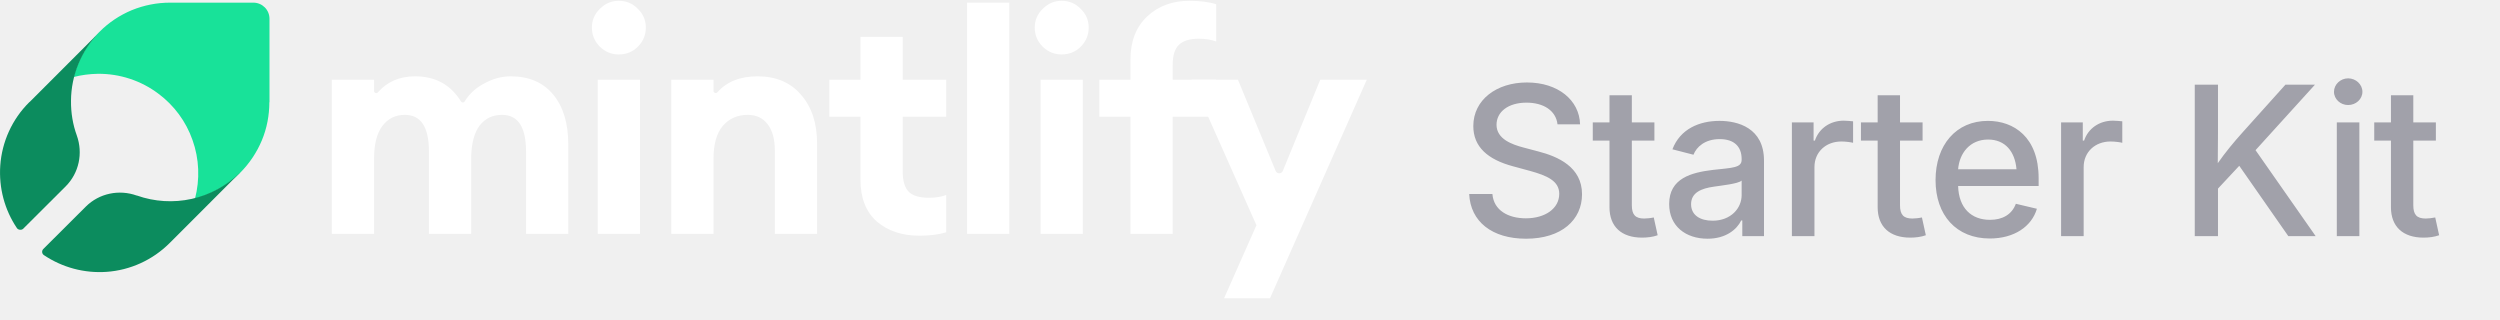
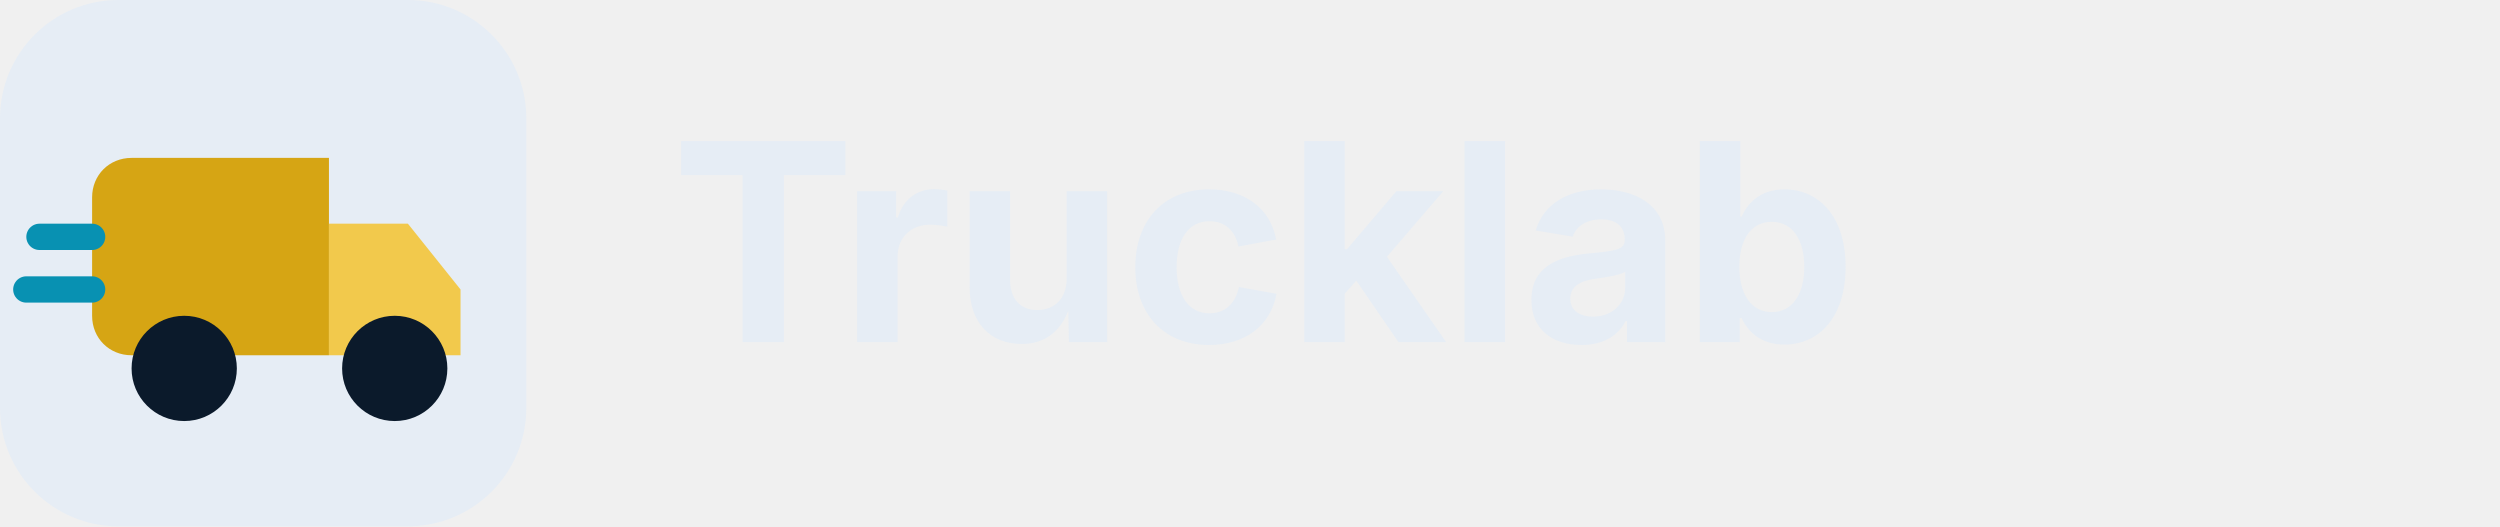
- <svg xmlns="http://www.w3.org/2000/svg" width="180" height="23" viewBox="0 0 180 23" fill="none">
-   <path d="M91.44 21.476H88.133L90.464 16.216L85.802 5.74H89.132L91.847 12.307C91.943 12.536 92.268 12.536 92.362 12.306L95.058 5.74H98.409L91.44 21.476Z" fill="white" />
-   <path d="M81.393 16.837V8.403H79.152V5.74H81.393V4.297C81.393 2.98 81.792 1.944 82.592 1.19C83.391 0.435 84.404 0.058 85.633 0.058C86.387 0.058 87.031 0.139 87.564 0.302V2.988C87.208 2.854 86.794 2.788 86.32 2.788C85.655 2.788 85.174 2.936 84.878 3.232C84.582 3.513 84.434 3.994 84.434 4.674V5.74H87.564V8.403H84.434V16.837H81.393Z" fill="white" />
-   <path d="M76.433 3.92C75.915 3.92 75.463 3.735 75.079 3.365C74.694 2.98 74.502 2.521 74.502 1.989C74.502 1.456 74.694 1.005 75.079 0.635C75.463 0.25 75.915 0.058 76.433 0.058C76.98 0.058 77.438 0.25 77.809 0.635C78.193 1.005 78.386 1.456 78.386 1.989C78.386 2.521 78.193 2.98 77.809 3.365C77.438 3.735 76.98 3.92 76.433 3.92ZM74.924 16.837V5.74H77.964V16.837H74.924Z" fill="white" />
-   <path d="M69.628 16.837V0.191H72.669V16.837H69.628Z" fill="white" />
-   <path d="M66.194 16.97C64.951 16.97 63.93 16.63 63.131 15.949C62.347 15.254 61.955 14.255 61.955 12.953V8.403H59.713V5.74H61.955V2.655H64.995V5.74H68.125V8.403H64.995V12.354C64.995 13.034 65.143 13.523 65.439 13.819C65.735 14.1 66.216 14.24 66.882 14.24C67.355 14.24 67.769 14.174 68.125 14.04V16.726C67.592 16.889 66.948 16.97 66.194 16.97Z" fill="white" />
-   <path d="M48.332 16.837V5.74H51.373V6.551C51.373 6.688 51.559 6.748 51.65 6.646C52.328 5.879 53.293 5.495 54.546 5.495C55.878 5.495 56.921 5.939 57.676 6.827C58.445 7.7 58.83 8.869 58.83 10.334V16.837H55.789V10.844C55.789 10.03 55.619 9.402 55.279 8.958C54.939 8.499 54.458 8.27 53.836 8.27C53.096 8.27 52.497 8.536 52.038 9.069C51.594 9.601 51.373 10.386 51.373 11.421V16.837H48.332Z" fill="white" />
-   <path d="M44.547 3.92C44.029 3.92 43.578 3.735 43.193 3.365C42.809 2.98 42.616 2.521 42.616 1.989C42.616 1.456 42.809 1.005 43.193 0.635C43.578 0.25 44.029 0.058 44.547 0.058C45.095 0.058 45.553 0.25 45.923 0.635C46.308 1.005 46.5 1.456 46.5 1.989C46.5 2.521 46.308 2.98 45.923 3.365C45.553 3.735 45.095 3.92 44.547 3.92ZM43.038 16.837V5.74H46.079V16.837H43.038Z" fill="white" />
-   <path d="M37.875 16.837V10.911C37.875 9.15 37.298 8.27 36.144 8.27C35.478 8.27 34.945 8.521 34.546 9.024C34.161 9.527 33.954 10.275 33.924 11.266V16.837H30.884V10.911C30.884 9.15 30.306 8.27 29.152 8.27C28.472 8.27 27.932 8.536 27.532 9.069C27.133 9.601 26.933 10.386 26.933 11.421V16.837H23.892V5.74H26.933V6.559C26.933 6.695 27.116 6.755 27.206 6.652C27.878 5.881 28.771 5.495 29.885 5.495C31.349 5.495 32.452 6.1 33.193 7.309C33.252 7.404 33.395 7.403 33.454 7.307C33.774 6.78 34.219 6.361 34.79 6.05C35.441 5.68 36.099 5.495 36.765 5.495C38.082 5.495 39.103 5.932 39.828 6.805C40.553 7.678 40.916 8.876 40.916 10.4V16.837H37.875Z" fill="white" />
-   <path d="M19.403 7.362V1.35C19.403 0.705 18.879 0.191 18.244 0.191H12.235C11.291 0.191 10.357 0.378 9.487 0.733C8.618 1.098 7.824 1.621 7.16 2.295L7.114 2.341C6.235 3.23 5.609 4.333 5.291 5.548C5.861 5.399 6.45 5.324 7.039 5.314C8.609 5.296 10.151 5.801 11.403 6.745C12.534 7.586 13.394 8.746 13.861 10.083C14.347 11.438 14.403 12.916 14.039 14.309C15.244 13.991 16.356 13.364 17.244 12.486L17.291 12.439C17.954 11.775 18.487 10.98 18.851 10.111C19.216 9.241 19.393 8.306 19.393 7.362H19.403Z" fill="#18E299" />
-   <path d="M5.112 7.26C5.121 5.416 5.857 3.646 7.151 2.324L2.151 7.326C2.133 7.344 2.114 7.354 2.095 7.372C0.876 8.583 0.14 10.204 0.019 11.918C-0.092 13.52 0.327 15.103 1.22 16.426C1.306 16.552 1.537 16.593 1.667 16.472L4.73 13.417C5.689 12.458 5.987 11.033 5.531 9.757C5.242 8.965 5.103 8.117 5.112 7.26Z" fill="#0C8C5E" />
-   <path d="M17.262 12.44C16.303 13.38 15.102 14.032 13.799 14.321C12.486 14.61 11.127 14.526 9.861 14.079C9.861 14.079 9.851 14.079 9.842 14.079C8.567 13.622 7.142 13.921 6.183 14.871L3.12 17.926C2.99 18.056 3.009 18.27 3.167 18.373C4.489 19.258 6.072 19.686 7.673 19.574C9.386 19.453 10.997 18.717 12.216 17.497L12.263 17.451L17.262 12.449V12.44Z" fill="#0C8C5E" />
-   <text x="105" y="17" font-family="Inter, ui-sans-serif, system-ui, -apple-system, sans-serif" font-size="15" font-weight="500" fill="#A1A1AA" letter-spacing="-0.01em">Starter Kit</text>
+ <svg xmlns="http://www.w3.org/2000/svg" width="190" height="40" viewBox="0 0 190 40" fill="none">
+   <rect width="40" height="40" rx="9" fill="#E6EDF5" />
+   <path d="M7 24V15C7 13.3 8.3 12 10 12H25V27H10C8.3 27 7 25.7 7 24Z" fill="#D6A514" />
+   <path d="M25 17H31L35 22V27H25V17Z" fill="#F2C94C" />
+   <circle cx="14" cy="28" r="4" fill="#0B1A2B" />
+   <circle cx="30" cy="28" r="4" fill="#0B1A2B" />
+   <path d="M3 18H7M2 22H7" stroke="#0891B2" stroke-width="2" stroke-linecap="round" />
+   <text x="51" y="26" font-family="Inter, ui-sans-serif, system-ui, -apple-system, sans-serif" font-size="21" font-weight="700" fill="#E6EDF5">Trucklab</text>
</svg>
